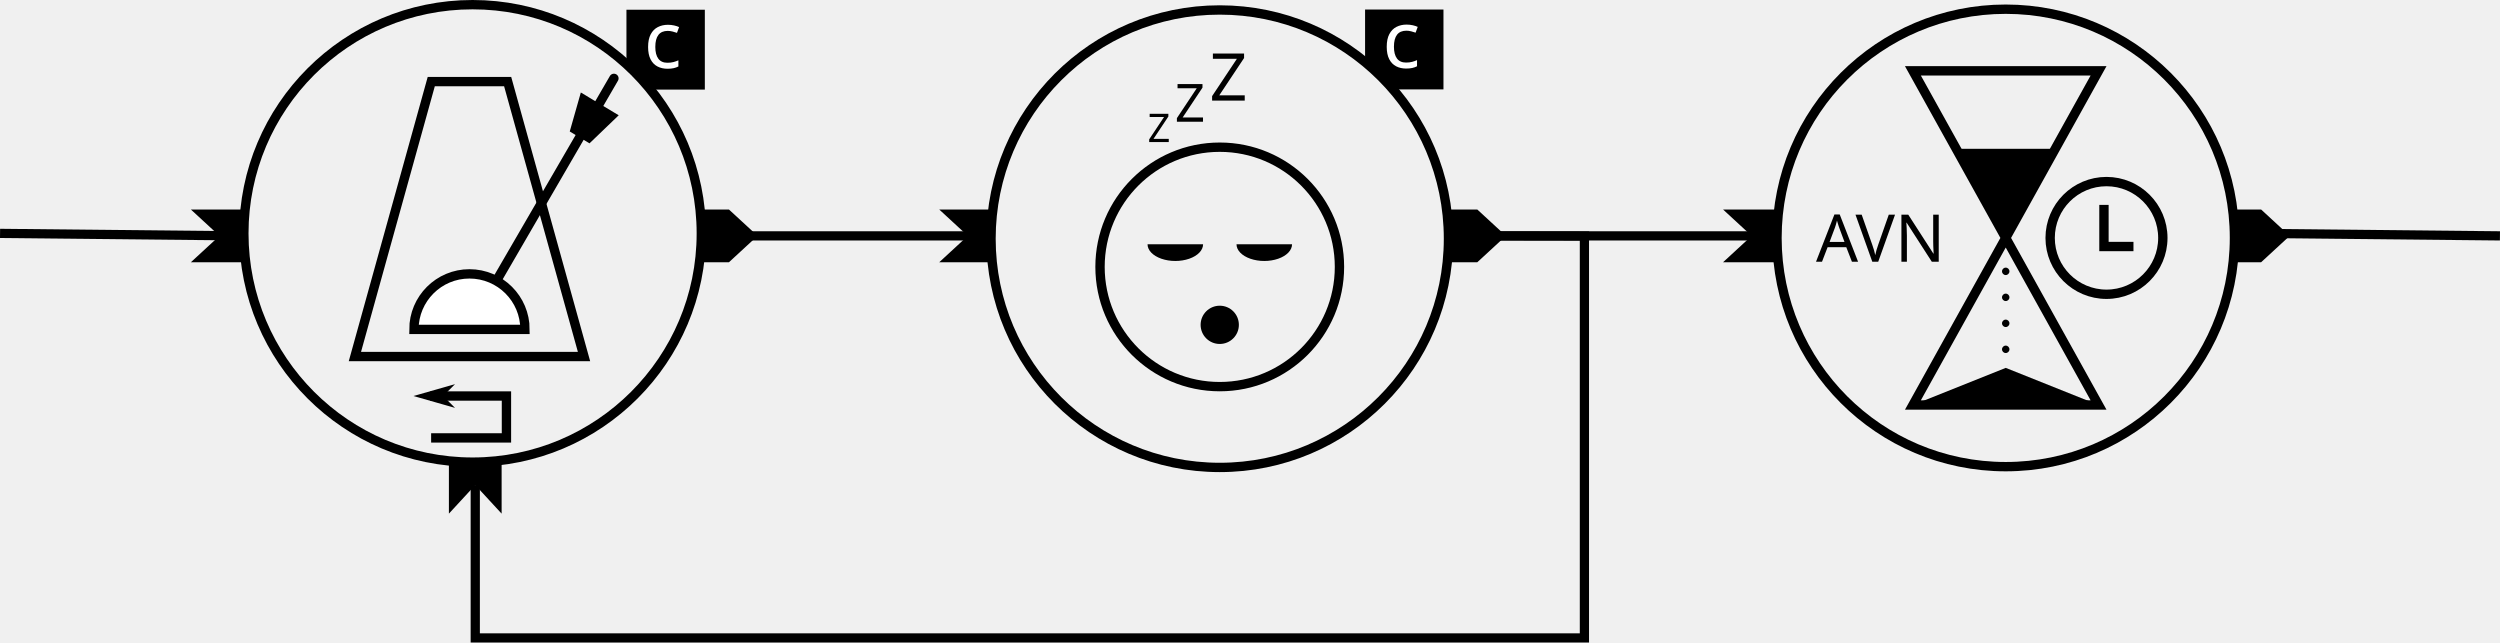
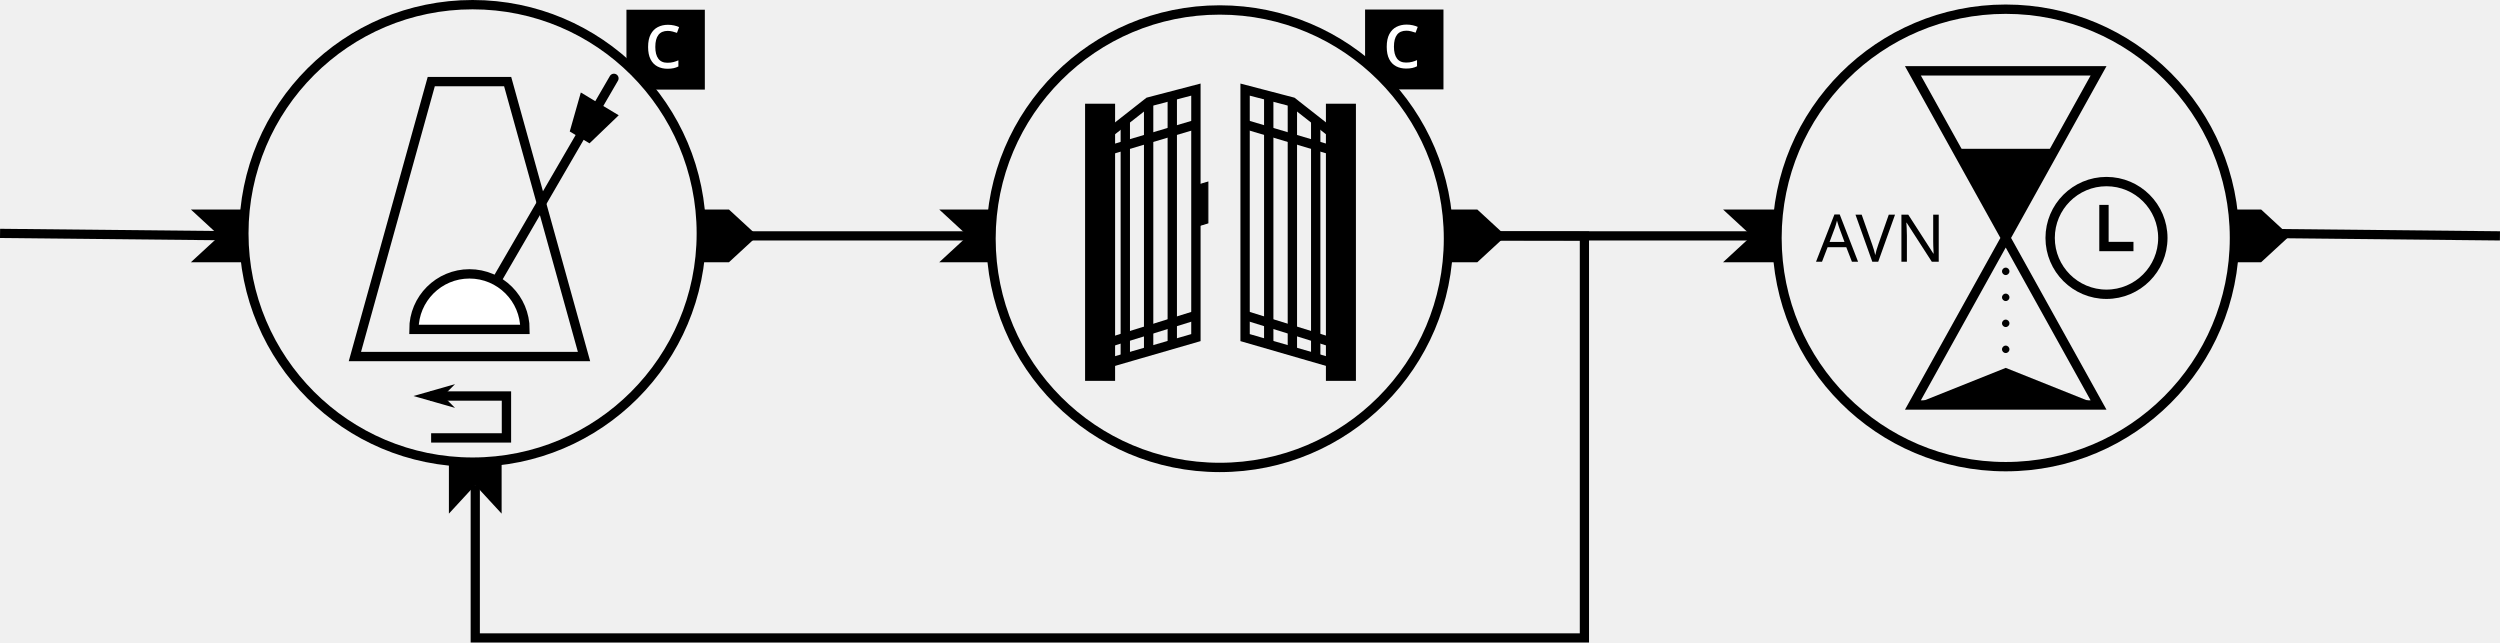
<svg xmlns="http://www.w3.org/2000/svg" width="535.303mm" height="137.586mm" viewBox="0 0 1896.743 487.509" id="svg8725" version="1.1">
  <defs id="defs8727">
    <marker orient="auto" refY="0" refX="0" id="Arrow1Send" style="overflow:visible">
      <path id="path8334" d="M 0,0 5,-5 -12.5,0 5,5 0,0 Z" style="fill:#000000;fill-opacity:1;fill-rule:evenodd;stroke:#000000;stroke-width:1pt;stroke-opacity:1" transform="matrix(-0.2,0,0,-0.2,-1.2,0)" />
    </marker>
    <marker style="overflow:visible" id="Arrow1Send-9" refX="0" refY="0" orient="auto">
      <path transform="matrix(-0.2,0,0,-0.2,-1.2,0)" style="fill:#000000;fill-opacity:1;fill-rule:evenodd;stroke:#000000;stroke-width:1pt;stroke-opacity:1" d="M 0,0 5,-5 -12.5,0 5,5 0,0 Z" id="path8334-3" />
    </marker>
  </defs>
  <g id="layer1" transform="translate(152.9106,-266.1677)">
-     <g id="g4267" transform="translate(68.87729,-0.903224)">
-       <g transform="translate(492.1985,-172.7614)" id="g9700">
-         <circle style="fill:none;fill-opacity:1;stroke:#000000;stroke-width:7.087;stroke-miterlimit:4;stroke-dasharray:none;stroke-opacity:1" id="path4193" cx="211.429" cy="642.337" r="90.832" />
-         <circle style="fill:#000000;fill-opacity:1;stroke:none;stroke-opacity:1" id="path4751" cx="211.429" cy="686.284" r="14.514" />
-         <text xml:space="preserve" style="font-style:normal;font-weight:normal;font-size:40px;line-height:125%;font-family:sans-serif;letter-spacing:0px;word-spacing:0px;fill:#000000;fill-opacity:1;stroke:none;stroke-width:1px;stroke-linecap:butt;stroke-linejoin:miter;stroke-opacity:1" x="156.763" y="547.599" id="text4753">
-           <tspan id="tspan4755" x="156.763" y="547.599" style="font-size:30px">Z</tspan>
+     <path style="fill:none;fill-rule:evenodd;stroke:#000000;stroke-width:7;stroke-linecap:butt;stroke-linejoin:miter;stroke-miterlimit:4;stroke-dasharray:none;stroke-opacity:1" d="m -152.875,443.25 183.453,1.876" id="path4259" />
+     <path style="fill:none;fill-rule:evenodd;stroke:#000000;stroke-width:7;stroke-linecap:butt;stroke-linejoin:miter;stroke-miterlimit:4;stroke-dasharray:none;stroke-opacity:1" d="m 399.745,445.126 198.606,-3.7e-4" id="path4261" />
+     <path style="fill:none;fill-rule:evenodd;stroke:#000000;stroke-width:7;stroke-linecap:butt;stroke-linejoin:miter;stroke-miterlimit:4;stroke-dasharray:none;stroke-opacity:1" d="m 967.519,445.126 81.658,0.134 0,304.917 -841.508,0 0,-116.005" id="path4263" />
+     <path style="fill:none;fill-rule:evenodd;stroke:#000000;stroke-width:7;stroke-linecap:butt;stroke-linejoin:miter;stroke-miterlimit:4;stroke-dasharray:none;stroke-opacity:1" d="m 967.519,445.126 212.702,0" id="path4265" />
+     <path id="path5284" d="m 1560.344,443.25 183.453,1.876" style="fill:none;fill-rule:evenodd;stroke:#000000;stroke-width:7;stroke-linecap:butt;stroke-linejoin:miter;stroke-miterlimit:4;stroke-dasharray:none;stroke-opacity:1" />
+     <g id="g4708">
+       <g transform="translate(561.0758,-173.6646)" id="g9700">
+         <path id="path7769-7" d="m 321.692,486.454 v -39.396 h 59.473 v 60.609 h -39.27 z" style="fill:#000000;fill-opacity:1;fill-rule:evenodd;stroke:none;stroke-width:1px;stroke-linecap:butt;stroke-linejoin:miter;stroke-opacity:1" />
+         <text id="text7221-8" y="491.252" x="334.824" style="font-style:normal;font-weight:normal;line-height:0%;font-family:sans-serif;letter-spacing:0px;word-spacing:0px;fill:#ffffff;fill-opacity:1;stroke:none;stroke-width:1px;stroke-linecap:butt;stroke-linejoin:miter;stroke-opacity:1" xml:space="preserve">
+           <tspan style="font-size:60px;line-height:1.25;fill:#ffffff;fill-opacity:1" y="491.252" x="334.824" id="tspan7223-2">c</tspan>
        </text>
-         <text xml:space="preserve" style="font-style:normal;font-weight:normal;font-size:40px;line-height:125%;font-family:sans-serif;letter-spacing:0px;word-spacing:0px;fill:#000000;fill-opacity:1;stroke:none;stroke-width:1px;stroke-linecap:butt;stroke-linejoin:miter;stroke-opacity:1" x="177.409" y="532.169" id="text4757">
-           <tspan id="tspan4759" x="177.409" y="532.169">Z</tspan>
-         </text>
-         <text xml:space="preserve" style="font-style:normal;font-weight:normal;font-size:40px;line-height:125%;font-family:sans-serif;letter-spacing:0px;word-spacing:0px;fill:#000000;fill-opacity:1;stroke:none;stroke-width:1px;stroke-linecap:butt;stroke-linejoin:miter;stroke-opacity:1" x="203.729" y="516.16" id="text4761">
-           <tspan id="tspan4763" x="203.729" y="516.16" style="font-size:50px">Z</tspan>
-         </text>
-         <circle r="173.539" cy="620.934" cx="211.429" id="path5412-4" style="opacity:1;fill:none;fill-opacity:1;fill-rule:evenodd;stroke:#000000;stroke-width:7.087;stroke-linecap:round;stroke-linejoin:miter;stroke-miterlimit:4;stroke-dasharray:none;stroke-dashoffset:0;stroke-opacity:1" />
-         <path id="path7769-7" d="m 321.692,486.454 0,-39.396 59.473,0 0,60.609 -39.27,0 z" style="fill:#000000;fill-opacity:1;fill-rule:evenodd;stroke:none;stroke-width:1px;stroke-linecap:butt;stroke-linejoin:miter;stroke-opacity:1" />
-         <text id="text7221-8" y="491.252" x="334.824" style="font-style:normal;font-weight:normal;font-size:40px;line-height:125%;font-family:sans-serif;letter-spacing:0px;word-spacing:0px;fill:#ffffff;fill-opacity:1;stroke:none;stroke-width:1px;stroke-linecap:butt;stroke-linejoin:miter;stroke-opacity:1" xml:space="preserve">
-           <tspan style="font-size:60px;fill:#ffffff;fill-opacity:1" y="491.252" x="334.824" id="tspan7223-2">c</tspan>
-         </text>
-         <path style="fill:#000000;fill-opacity:1;fill-rule:evenodd;stroke:none;stroke-width:1px;stroke-linecap:butt;stroke-linejoin:miter;stroke-opacity:1" d="m 37.276,618.791 1.39,20 -40.056,0 21.689,-20 -21.689,-20 39.802,0 z" id="path9063-32" />
-         <path style="fill:#000000;fill-opacity:1;fill-rule:evenodd;stroke:none;stroke-width:1px;stroke-linecap:butt;stroke-linejoin:miter;stroke-opacity:1" d="m 428.533,618.79 -21.689,-20 -22.489,0 0,40 22.489,0 21.689,-20" id="path9065-9" />
-         <path d="m 198.789,625.156 a 21.071,12.679 0 0 1 -10.536,10.98 21.071,12.679 0 0 1 -21.071,0 21.071,12.679 0 0 1 -10.536,-10.98 l 21.071,0 z" id="path9772" style="fill:#000000;fill-opacity:1;stroke:none;stroke-width:7.087;stroke-linecap:round;stroke-linejoin:miter;stroke-miterlimit:4;stroke-dasharray:none;stroke-opacity:1" />
-         <path style="fill:#000000;fill-opacity:1;stroke:none;stroke-width:7.087;stroke-linecap:round;stroke-linejoin:miter;stroke-miterlimit:4;stroke-dasharray:none;stroke-opacity:1" id="path9774" d="m 266.289,625.156 a 21.071,12.679 0 0 1 -10.536,10.98 21.071,12.679 0 0 1 -21.071,0 21.071,12.679 0 0 1 -10.536,-10.98 l 21.071,0 z" />
+         <path style="fill:#000000;fill-opacity:1;fill-rule:evenodd;stroke:none;stroke-width:1px;stroke-linecap:butt;stroke-linejoin:miter;stroke-opacity:1" d="m 37.276,618.791 1.39,20 H -1.39 L 20.3,618.791 -1.39,598.791 H 38.413 Z" id="path9063-32" />
+         <path style="fill:#000000;fill-opacity:1;fill-rule:evenodd;stroke:none;stroke-width:1px;stroke-linecap:butt;stroke-linejoin:miter;stroke-opacity:1" d="M 428.533,618.79 406.843,598.791 h -22.489 v 40 h 22.489 l 21.689,-20" id="path9065-9" />
      </g>
-       <g transform="translate(-494.8612,-171.3325)" id="g9666">
+       <g transform="translate(-425.9839,-172.2357)" id="g9666">
        <circle r="173.539" cy="615.486" cx="631.62" id="path5412-41" style="opacity:1;fill:none;fill-opacity:1;fill-rule:evenodd;stroke:#000000;stroke-width:7.087;stroke-linecap:round;stroke-linejoin:miter;stroke-miterlimit:4;stroke-dasharray:none;stroke-dashoffset:0;stroke-opacity:1" />
        <path id="path5402" d="M 628.801,687.425 738.855,497.861" style="fill:none;fill-rule:evenodd;stroke:#000000;stroke-width:7.087;stroke-linecap:round;stroke-linejoin:miter;stroke-miterlimit:4;stroke-dasharray:none;stroke-opacity:1" />
-         <path id="path5398" d="m 600.274,500.297 57.95,0 57.95,208.626 -173.85,0 z" style="opacity:1;fill:none;fill-rule:evenodd;stroke:#000000;stroke-width:7.087;stroke-linecap:butt;stroke-linejoin:miter;stroke-miterlimit:4;stroke-dasharray:none;stroke-opacity:1" />
-         <path d="M 587.124,688.31 A 42.125,42.125 0 0 1 629.249,646.185 42.125,42.125 0 0 1 671.373,688.31 l -42.125,0 z" id="path5400" style="opacity:1;fill:#ffffff;fill-opacity:1;fill-rule:evenodd;stroke:#000000;stroke-width:7.087;stroke-linecap:round;stroke-linejoin:miter;stroke-miterlimit:4;stroke-dasharray:none;stroke-dashoffset:0;stroke-opacity:1" />
+         <path id="path5398" d="m 600.274,500.297 h 57.95 l 57.95,208.626 H 542.324 Z" style="opacity:1;fill:none;fill-rule:evenodd;stroke:#000000;stroke-width:7.087;stroke-linecap:butt;stroke-linejoin:miter;stroke-miterlimit:4;stroke-dasharray:none;stroke-opacity:1" />
+         <path d="M 587.124,688.31 A 42.125,42.125 0 0 1 629.249,646.185 42.125,42.125 0 0 1 671.373,688.31 H 629.249 Z" id="path5400" style="opacity:1;fill:#ffffff;fill-opacity:1;fill-rule:evenodd;stroke:#000000;stroke-width:7.087;stroke-linecap:round;stroke-linejoin:miter;stroke-miterlimit:4;stroke-dasharray:none;stroke-dashoffset:0;stroke-opacity:1" />
        <path id="path5404" d="m 709.486,536.499 10.347,6.221 16.871,-16.208 -20.816,-12.515 z" style="fill:#000000;fill-opacity:1;fill-rule:evenodd;stroke:#000000;stroke-width:7.087;stroke-linecap:butt;stroke-linejoin:miter;stroke-miterlimit:4;stroke-dasharray:none;stroke-opacity:1" />
-         <path style="fill:none;fill-rule:evenodd;stroke:#000000;stroke-width:7.087;stroke-linecap:butt;stroke-linejoin:miter;stroke-miterlimit:4;stroke-dasharray:none;stroke-opacity:1;marker-end:url(#Arrow1Send)" d="m 600.169,770.646 57.143,0 0,-31.786 -57.857,0" id="path8313" />
-         <path style="fill:#000000;fill-opacity:1;fill-rule:evenodd;stroke:none;stroke-width:1px;stroke-linecap:butt;stroke-linejoin:miter;stroke-opacity:1" d="m 748.356,485.176 0,-39.396 59.473,0 0,60.609 -39.27,0 z" id="path7769-7-4" />
-         <text xml:space="preserve" style="font-style:normal;font-weight:normal;font-size:40px;line-height:125%;font-family:sans-serif;letter-spacing:0px;word-spacing:0px;fill:#ffffff;fill-opacity:1;stroke:none;stroke-width:1px;stroke-linecap:butt;stroke-linejoin:miter;stroke-opacity:1" x="761.488" y="489.975" id="text7221-8-6">
-           <tspan id="tspan7223-2-7" x="761.488" y="489.975" style="font-size:60px;fill:#ffffff;fill-opacity:1">c</tspan>
+         <path style="fill:none;fill-rule:evenodd;stroke:#000000;stroke-width:7.087;stroke-linecap:butt;stroke-linejoin:miter;stroke-miterlimit:4;stroke-dasharray:none;stroke-opacity:1;marker-end:url(#Arrow1Send)" d="m 600.169,770.646 h 57.143 v -31.786 h -57.857" id="path8313" />
+         <path style="fill:#000000;fill-opacity:1;fill-rule:evenodd;stroke:none;stroke-width:1px;stroke-linecap:butt;stroke-linejoin:miter;stroke-opacity:1" d="m 748.356,485.176 v -39.396 h 59.473 v 60.609 h -39.27 z" id="path7769-7-4" />
+         <text xml:space="preserve" style="font-style:normal;font-weight:normal;line-height:0%;font-family:sans-serif;letter-spacing:0px;word-spacing:0px;fill:#ffffff;fill-opacity:1;stroke:none;stroke-width:1px;stroke-linecap:butt;stroke-linejoin:miter;stroke-opacity:1" x="761.488" y="489.975" id="text7221-8-6">
+           <tspan id="tspan7223-2-7" x="761.488" y="489.975" style="font-size:60px;line-height:1.25;fill:#ffffff;fill-opacity:1">c</tspan>
        </text>
-         <path style="fill:#000000;fill-opacity:1;fill-rule:evenodd;stroke:none;stroke-width:1px;stroke-linecap:butt;stroke-linejoin:miter;stroke-opacity:1" d="m 456.562,617.362 1.39,20 -40.056,0 21.689,-20 -21.689,-20 39.802,0 z" id="path9063-8" />
-         <path style="fill:#000000;fill-opacity:1;fill-rule:evenodd;stroke:none;stroke-width:1px;stroke-linecap:butt;stroke-linejoin:miter;stroke-opacity:1" d="m 847.818,617.362 -21.689,-20 -22.489,0 0,40 22.489,0 21.689,-20" id="path9065-2" />
-         <path id="path9649" d="m 633.653,789.431 20,-1.39 0,40.056 -20,-21.689 -20,21.689 0,-39.802 z" style="fill:#000000;fill-opacity:1;fill-rule:evenodd;stroke:none;stroke-width:1px;stroke-linecap:butt;stroke-linejoin:miter;stroke-opacity:1" />
+         <path style="fill:#000000;fill-opacity:1;fill-rule:evenodd;stroke:none;stroke-width:1px;stroke-linecap:butt;stroke-linejoin:miter;stroke-opacity:1" d="m 456.562,617.362 1.39,20 h -40.056 l 21.689,-20 -21.689,-20 h 39.802 z" id="path9063-8" />
+         <path style="fill:#000000;fill-opacity:1;fill-rule:evenodd;stroke:none;stroke-width:1px;stroke-linecap:butt;stroke-linejoin:miter;stroke-opacity:1" d="m 847.818,617.362 -21.689,-20 h -22.489 v 40 h 22.489 l 21.689,-20" id="path9065-2" />
+         <path id="path9649" d="m 633.653,789.431 20,-1.39 v 40.056 l -20,-21.689 -20,21.689 v -39.802 z" style="fill:#000000;fill-opacity:1;fill-rule:evenodd;stroke:none;stroke-width:1px;stroke-linecap:butt;stroke-linejoin:miter;stroke-opacity:1" />
      </g>
-       <g transform="translate(-217.9944,-720.8311)" id="layer1-2">
+       <g transform="translate(-149.1171,-721.7343)" id="layer1-2">
        <g transform="translate(1320.965,969.0864)" id="g9730">
-           <path style="fill:none;fill-rule:evenodd;stroke:#000000;stroke-width:7.087;stroke-linecap:butt;stroke-linejoin:miter;stroke-miterlimit:4;stroke-dasharray:none;stroke-opacity:1" d="m 126.551,72.556 140.858,0 -140.858,253.545 140.858,0 z" id="path4146" />
-           <path style="fill:#000000;fill-opacity:1;fill-rule:evenodd;stroke:none;stroke-width:1px;stroke-linecap:butt;stroke-linejoin:miter;stroke-opacity:1" d="m 159.418,131.716 75.124,0 -37.562,67.612 z" id="path4148" />
+           <path style="fill:none;fill-rule:evenodd;stroke:#000000;stroke-width:7.087;stroke-linecap:butt;stroke-linejoin:miter;stroke-miterlimit:4;stroke-dasharray:none;stroke-opacity:1" d="M 126.551,72.556 H 267.409 L 126.551,326.1 h 140.858 z" id="path4146" />
+           <path style="fill:#000000;fill-opacity:1;fill-rule:evenodd;stroke:none;stroke-width:1px;stroke-linecap:butt;stroke-linejoin:miter;stroke-opacity:1" d="m 159.418,131.716 h 75.124 l -37.562,67.612 z" id="path4148" />
          <path style="fill:#000000;fill-opacity:1;fill-rule:evenodd;stroke:none;stroke-width:1px;stroke-linecap:butt;stroke-linejoin:miter;stroke-opacity:1" d="m 126.551,326.1 70.429,-28.172 70.429,28.172 z" id="path4150" />
          <circle style="opacity:1;fill:#000000;fill-opacity:1;stroke:none;stroke-width:1;stroke-linecap:round;stroke-linejoin:miter;stroke-miterlimit:4;stroke-dasharray:none;stroke-dashoffset:0;stroke-opacity:1" id="path4152" cx="196.98" cy="224.682" r="2.817" />
          <circle r="2.817" cy="244.402" cx="196.98" id="circle4154" style="opacity:1;fill:#000000;fill-opacity:1;stroke:none;stroke-width:1;stroke-linecap:round;stroke-linejoin:miter;stroke-miterlimit:4;stroke-dasharray:none;stroke-dashoffset:0;stroke-opacity:1" />
          <circle style="opacity:1;fill:#000000;fill-opacity:1;stroke:none;stroke-width:1;stroke-linecap:round;stroke-linejoin:miter;stroke-miterlimit:4;stroke-dasharray:none;stroke-dashoffset:0;stroke-opacity:1" id="circle4156" cx="196.98" cy="264.123" r="2.817" />
          <circle r="2.817" cy="283.843" cx="196.98" id="circle4158" style="opacity:1;fill:#000000;fill-opacity:1;stroke:none;stroke-width:1;stroke-linecap:round;stroke-linejoin:miter;stroke-miterlimit:4;stroke-dasharray:none;stroke-dashoffset:0;stroke-opacity:1" />
          <circle r="173.539" cy="199.328" cx="196.98" id="path5412" style="opacity:1;fill:none;fill-opacity:1;fill-rule:evenodd;stroke:#000000;stroke-width:7.087;stroke-linecap:round;stroke-linejoin:miter;stroke-miterlimit:4;stroke-dasharray:none;stroke-dashoffset:0;stroke-opacity:1" />
          <circle style="fill:none;fill-opacity:1;stroke:#000000;stroke-width:7.087;stroke-linecap:round;stroke-linejoin:miter;stroke-miterlimit:4;stroke-dasharray:none;stroke-opacity:1" id="path8717" cx="273.431" cy="199.328" r="42.75" />
-           <path style="fill:none;fill-rule:evenodd;stroke:#000000;stroke-width:7.087;stroke-linecap:butt;stroke-linejoin:miter;stroke-miterlimit:4;stroke-dasharray:none;stroke-opacity:1" d="m 271.511,174.264 0,31.585 22.384,0" id="path8719" />
-           <text xml:space="preserve" style="font-style:normal;font-weight:normal;font-size:40px;line-height:125%;font-family:sans-serif;letter-spacing:0px;word-spacing:0px;fill:#000000;fill-opacity:1;stroke:none;stroke-width:1px;stroke-linecap:butt;stroke-linejoin:miter;stroke-opacity:1" x="53.048" y="217.394" id="text8721">
-             <tspan id="tspan8723" x="53.048" y="217.394" style="font-size:50px">AVN</tspan>
+           <path style="fill:none;fill-rule:evenodd;stroke:#000000;stroke-width:7.087;stroke-linecap:butt;stroke-linejoin:miter;stroke-miterlimit:4;stroke-dasharray:none;stroke-opacity:1" d="m 271.511,174.264 v 31.585 h 22.384" id="path8719" />
+           <text xml:space="preserve" style="font-style:normal;font-weight:normal;line-height:0%;font-family:sans-serif;letter-spacing:0px;word-spacing:0px;fill:#000000;fill-opacity:1;stroke:none;stroke-width:1px;stroke-linecap:butt;stroke-linejoin:miter;stroke-opacity:1" x="53.048" y="217.394" id="text8721">
+             <tspan id="tspan8723" x="53.048" y="217.394" style="font-size:50px;line-height:1.25">AVN</tspan>
          </text>
-           <path style="fill:#000000;fill-opacity:1;fill-rule:evenodd;stroke:none;stroke-width:1px;stroke-linecap:butt;stroke-linejoin:miter;stroke-opacity:1" d="m 21.189,197.773 1.39,20 -40.056,0 21.689,-20 -21.689,-20 39.802,0 z" id="path9063" />
-           <path style="fill:#000000;fill-opacity:1;fill-rule:evenodd;stroke:none;stroke-width:1px;stroke-linecap:butt;stroke-linejoin:miter;stroke-opacity:1" d="m 412.446,197.773 -21.689,-20 -22.489,0 0,40 22.489,0 21.689,-20" id="path9065" />
+           <path style="fill:#000000;fill-opacity:1;fill-rule:evenodd;stroke:none;stroke-width:1px;stroke-linecap:butt;stroke-linejoin:miter;stroke-opacity:1" d="m 21.189,197.773 1.39,20 h -40.056 L 4.213,197.773 -17.476,177.773 h 39.802 z" id="path9063" />
+           <path style="fill:#000000;fill-opacity:1;fill-rule:evenodd;stroke:none;stroke-width:1px;stroke-linecap:butt;stroke-linejoin:miter;stroke-opacity:1" d="m 412.446,197.773 -21.689,-20 h -22.489 v 40 h 22.489 L 412.446,197.773" id="path9065" />
        </g>
      </g>
+       <g id="g872" transform="translate(595.3388,270.4377)">
+         <circle r="173.539" cy="176.831" cx="177.165" id="path5412-3" style="opacity:1;fill:none;fill-opacity:1;fill-rule:evenodd;stroke:#000000;stroke-width:7.087;stroke-linecap:round;stroke-linejoin:miter;stroke-miterlimit:4;stroke-dasharray:none;stroke-dashoffset:0;stroke-opacity:1" />
+         <rect style="opacity:1;fill:#000000;fill-opacity:1;stroke-width:7;stroke-linecap:round;stroke-miterlimit:4;stroke-dasharray:none" id="rect5100" width="22.768" height="210.268" x="75" y="74.42" />
+         <path id="path5108" style="fill:none;stroke:#000000;stroke-width:7.087;stroke-linecap:butt;stroke-linejoin:miter;stroke-miterlimit:4;stroke-dasharray:none;stroke-opacity:1" d="M 123.214,73.081 87.388,101.206 V 272.634 L 159.085,251.875 V 63.706 Z" />
+         <rect y="74.42" x="-280.485" height="210.268" width="22.768" id="rect5132" style="opacity:1;fill:#000000;fill-opacity:1;stroke-width:7;stroke-linecap:round;stroke-miterlimit:4;stroke-dasharray:none" transform="scale(-1,1)" />
+         <path d="m 232.271,73.081 35.826,28.125 V 272.634 L 196.4,251.875 V 63.706 Z" style="fill:none;stroke:#000000;stroke-width:7.087;stroke-linecap:butt;stroke-linejoin:miter;stroke-miterlimit:4;stroke-dasharray:none;stroke-opacity:1" id="path5134" />
+         <path style="fill:#000000;fill-opacity:1;stroke:#000000;stroke-width:0.938px;stroke-linecap:butt;stroke-linejoin:miter;stroke-opacity:1" d="m 160.045,136.419 8.036,-2.401 v 30.804 l -8.705,2.679" id="path5844" />
+         <path style="fill:none;stroke:#000000;stroke-width:7.087;stroke-linecap:butt;stroke-linejoin:miter;stroke-miterlimit:4;stroke-dasharray:none;stroke-opacity:1" d="M 123.214,73.081 V 262.261" id="path5846" />
+         <path id="path5850" d="M 141.15,66.973 V 255.149" style="fill:none;stroke:#000000;stroke-width:7.087;stroke-linecap:butt;stroke-linejoin:miter;stroke-miterlimit:4;stroke-dasharray:none;stroke-opacity:1" />
+         <path style="fill:none;stroke:#000000;stroke-width:7.087;stroke-linecap:butt;stroke-linejoin:miter;stroke-miterlimit:4;stroke-dasharray:none;stroke-opacity:1" d="M 105.512,86.493 V 266.109" id="path5852" />
+         <path style="fill:none;stroke:#000000;stroke-width:7.087;stroke-linecap:butt;stroke-linejoin:miter;stroke-miterlimit:4;stroke-dasharray:none;stroke-opacity:1" d="M 87.388,111.421 159.085,90.113" id="path5854" />
+         <path style="fill:none;stroke:#000000;stroke-width:7.087;stroke-linecap:butt;stroke-linejoin:miter;stroke-miterlimit:4;stroke-dasharray:none;stroke-opacity:1" d="M 159.085,235.006 87.388,257.261" id="path5856" />
+         <path id="path5878" d="M 232.271,73.081 V 262.261" style="fill:none;stroke:#000000;stroke-width:7.087;stroke-linecap:butt;stroke-linejoin:miter;stroke-miterlimit:4;stroke-dasharray:none;stroke-opacity:1" />
+         <path style="fill:none;stroke:#000000;stroke-width:7.087;stroke-linecap:butt;stroke-linejoin:miter;stroke-miterlimit:4;stroke-dasharray:none;stroke-opacity:1" d="M 214.336,66.973 V 255.149" id="path5880" />
+         <path id="path5882" d="M 249.974,86.493 V 266.109" style="fill:none;stroke:#000000;stroke-width:7.087;stroke-linecap:butt;stroke-linejoin:miter;stroke-miterlimit:4;stroke-dasharray:none;stroke-opacity:1" />
+         <path id="path5884" d="M 268.097,111.421 196.4,90.113" style="fill:none;stroke:#000000;stroke-width:7.087;stroke-linecap:butt;stroke-linejoin:miter;stroke-miterlimit:4;stroke-dasharray:none;stroke-opacity:1" />
+         <path id="path5886" d="m 196.4,235.006 71.697,22.255" style="fill:none;stroke:#000000;stroke-width:7.087;stroke-linecap:butt;stroke-linejoin:miter;stroke-miterlimit:4;stroke-dasharray:none;stroke-opacity:1" />
+       </g>
    </g>
-     <path style="fill:none;fill-rule:evenodd;stroke:#000000;stroke-width:7;stroke-linecap:butt;stroke-linejoin:miter;stroke-miterlimit:4;stroke-dasharray:none;stroke-opacity:1" d="m -152.875,443.25 183.453,1.876" id="path4259" />
-     <path style="fill:none;fill-rule:evenodd;stroke:#000000;stroke-width:7;stroke-linecap:butt;stroke-linejoin:miter;stroke-miterlimit:4;stroke-dasharray:none;stroke-opacity:1" d="m 399.745,445.126 198.606,-3.7e-4" id="path4261" />
-     <path style="fill:none;fill-rule:evenodd;stroke:#000000;stroke-width:7;stroke-linecap:butt;stroke-linejoin:miter;stroke-miterlimit:4;stroke-dasharray:none;stroke-opacity:1" d="m 967.519,445.126 81.658,0.134 0,304.917 -841.508,0 0,-116.005" id="path4263" />
-     <path style="fill:none;fill-rule:evenodd;stroke:#000000;stroke-width:7;stroke-linecap:butt;stroke-linejoin:miter;stroke-miterlimit:4;stroke-dasharray:none;stroke-opacity:1" d="m 967.519,445.126 212.702,0" id="path4265" />
-     <path id="path5284" d="m 1560.344,443.25 183.453,1.876" style="fill:none;fill-rule:evenodd;stroke:#000000;stroke-width:7;stroke-linecap:butt;stroke-linejoin:miter;stroke-miterlimit:4;stroke-dasharray:none;stroke-opacity:1" />
  </g>
</svg>
